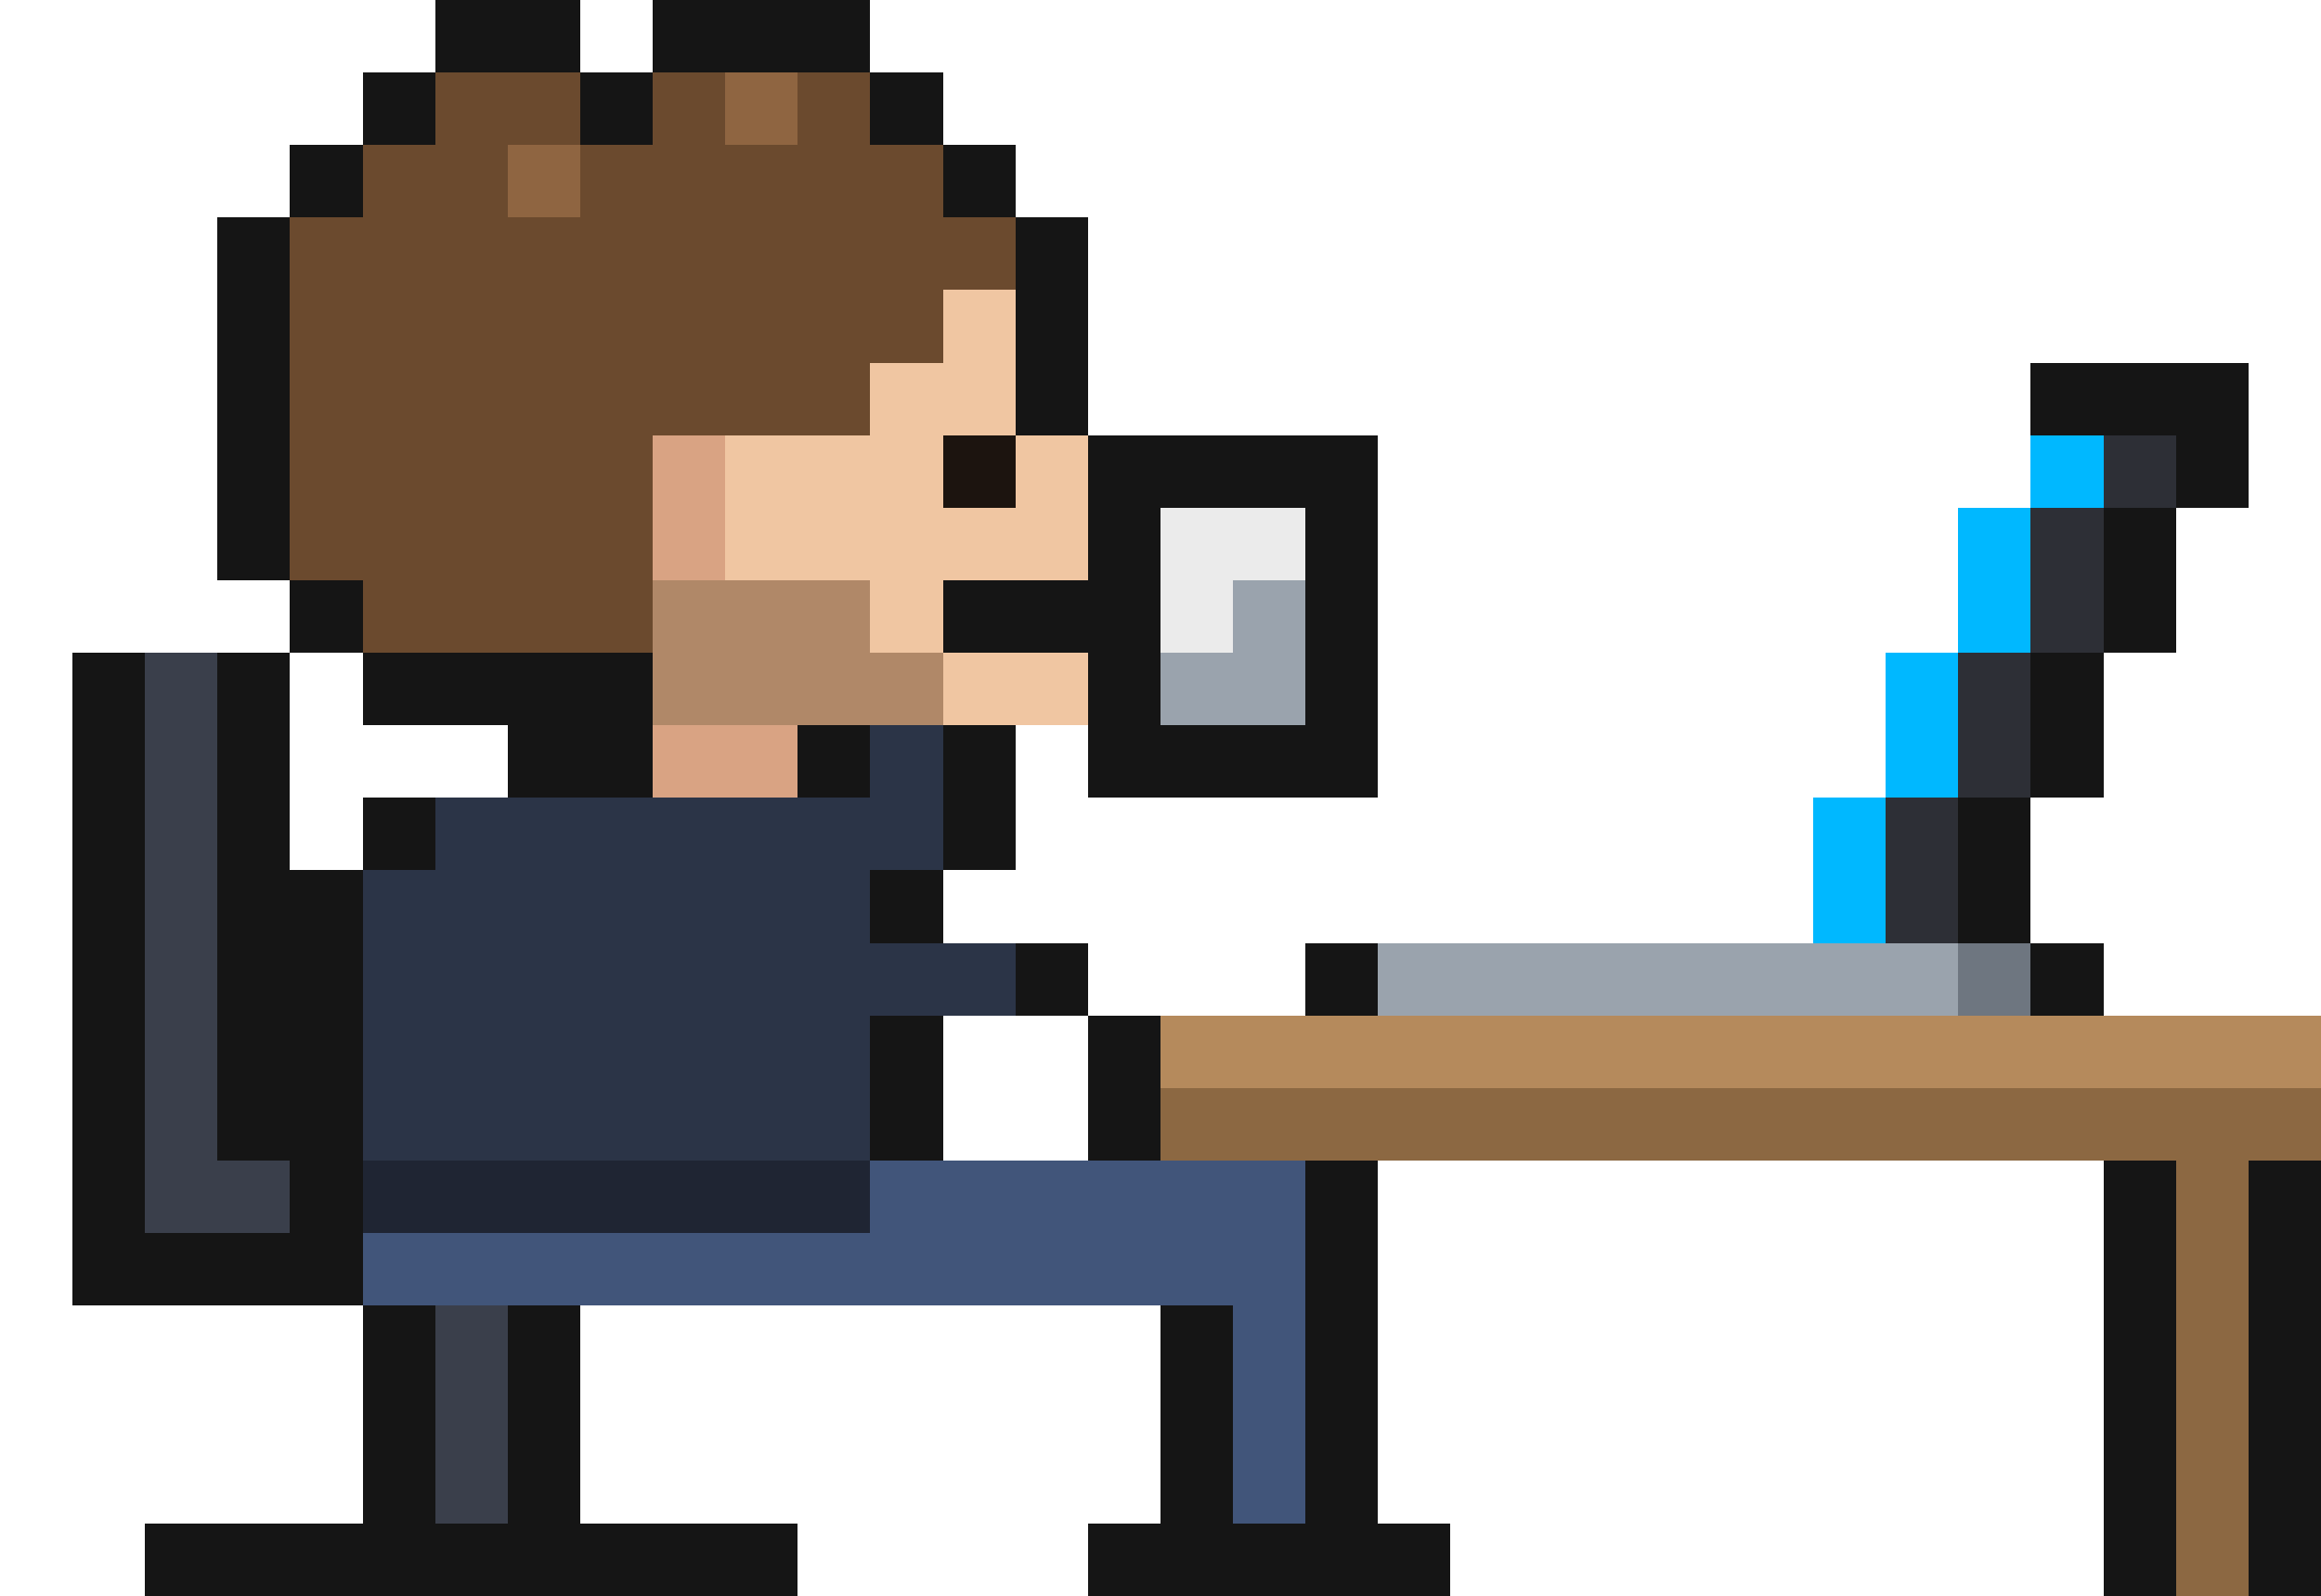
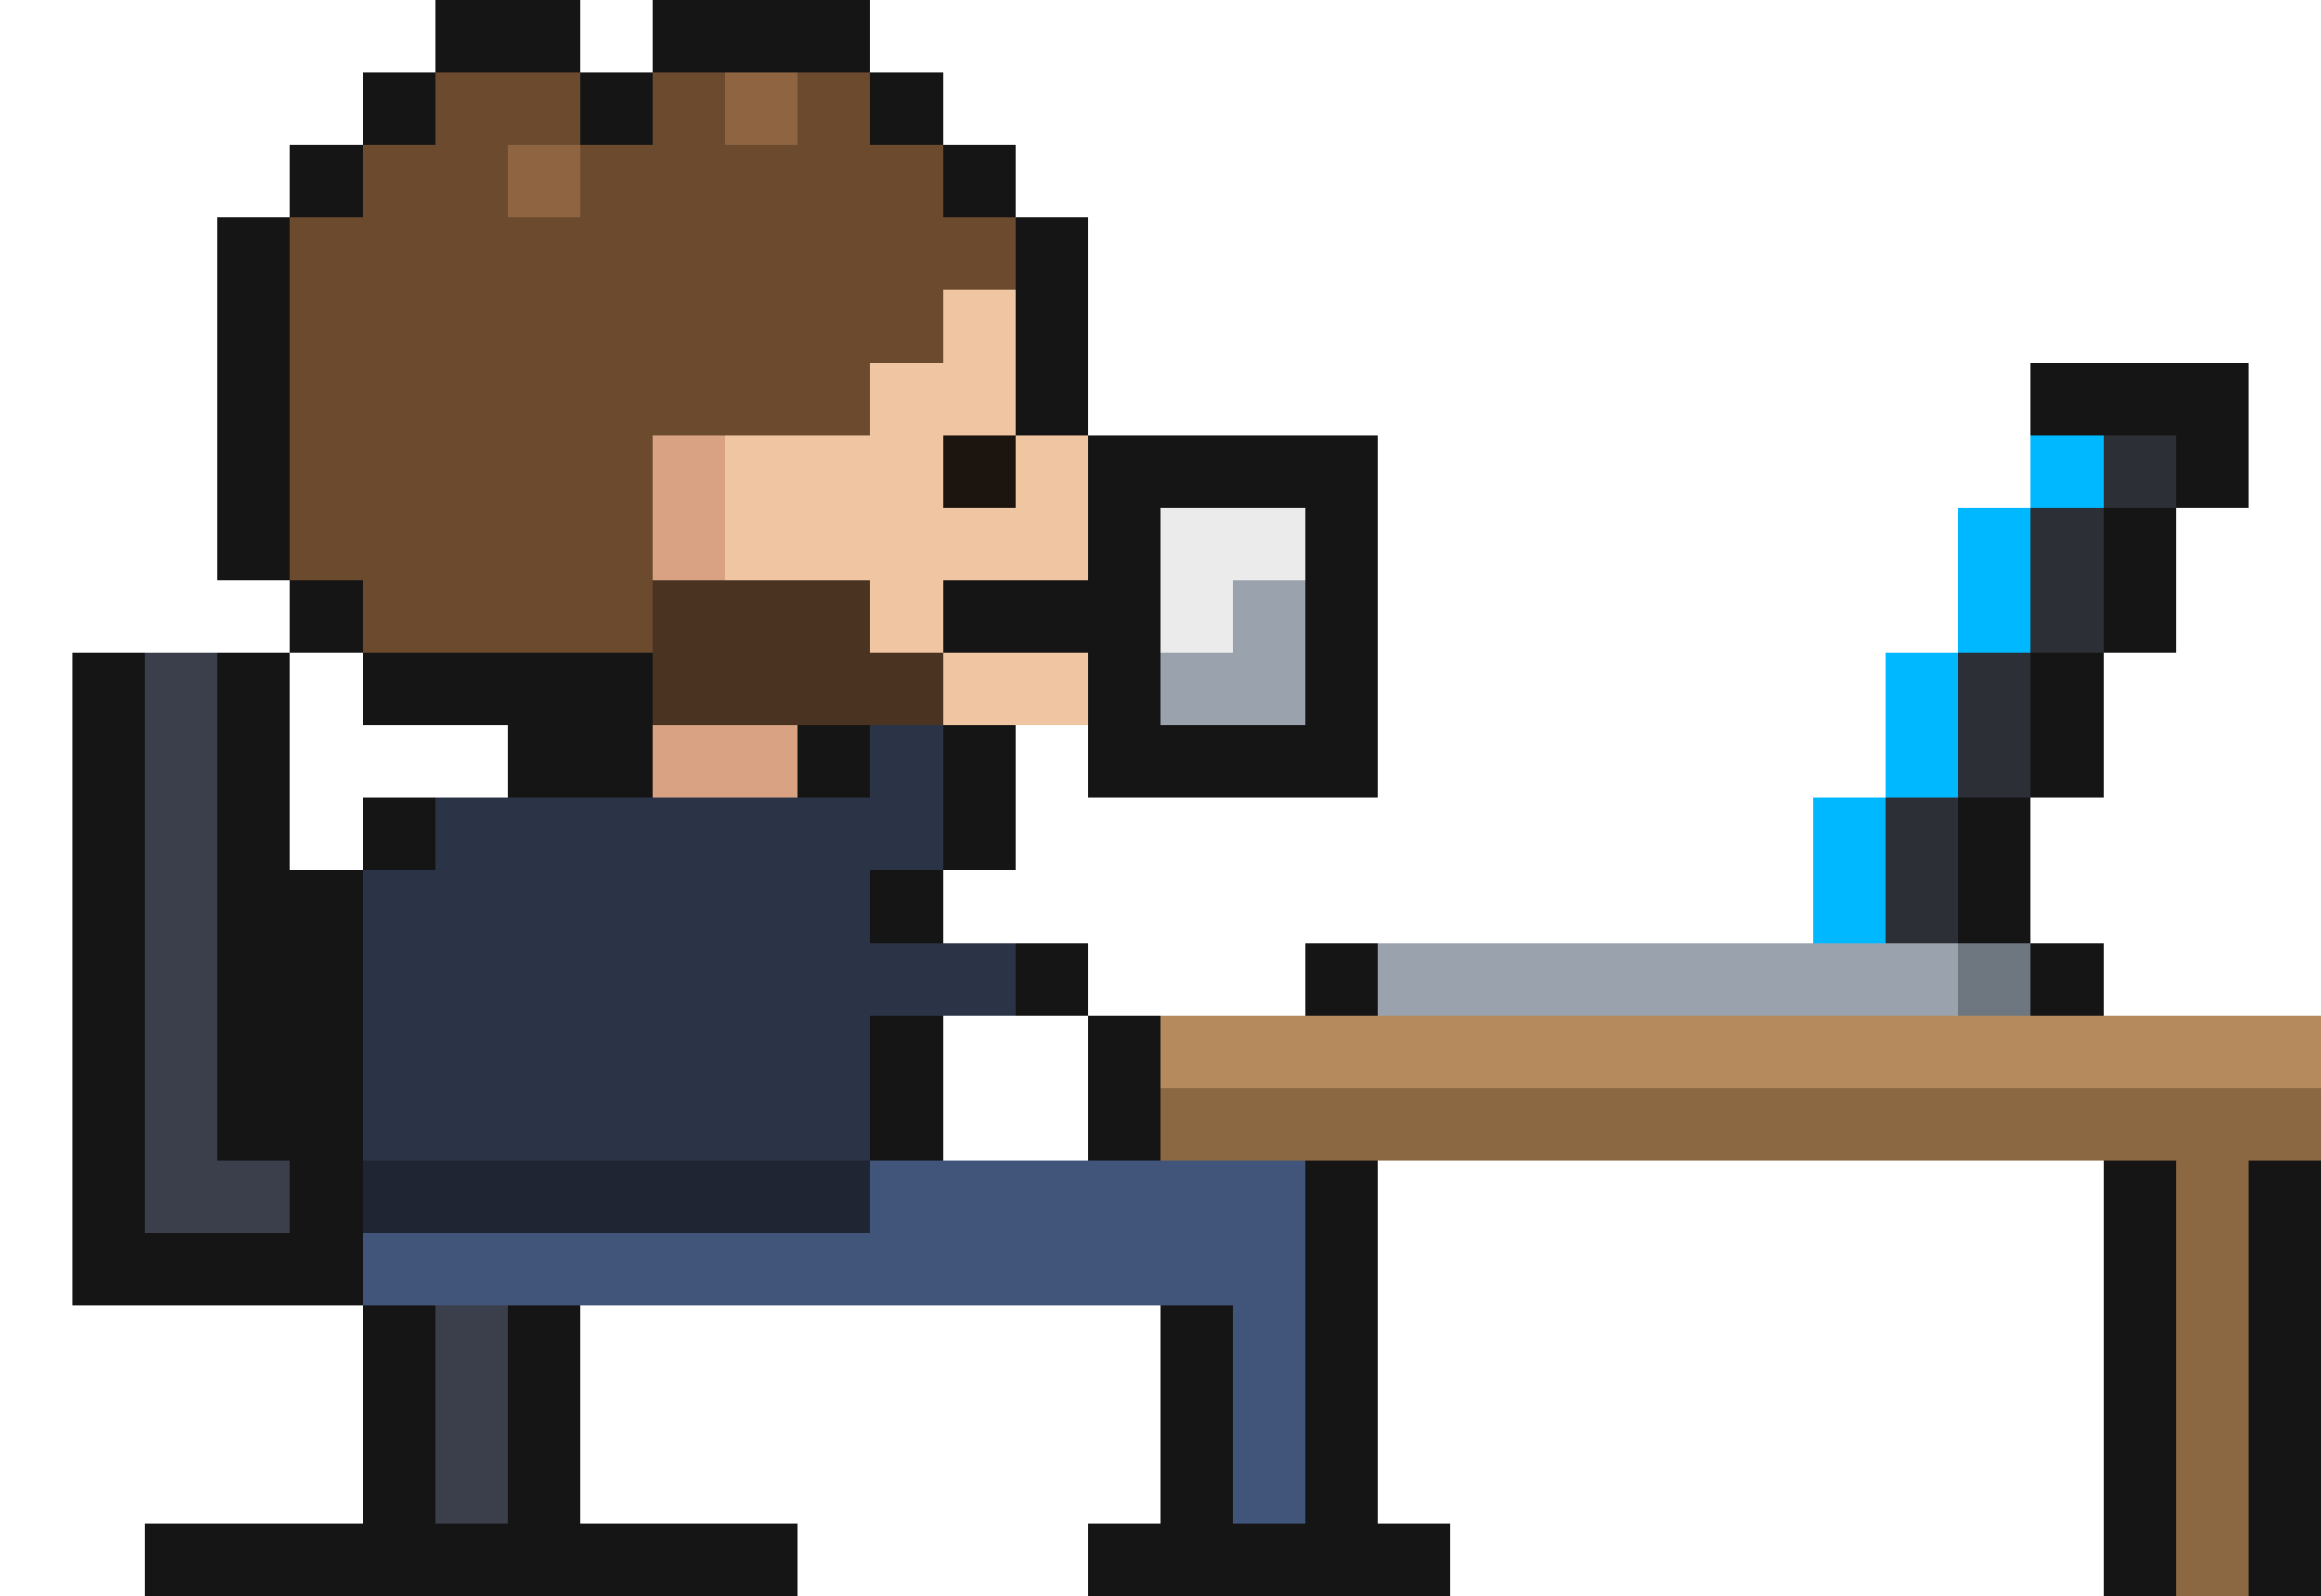
<svg xmlns="http://www.w3.org/2000/svg" viewBox="0 0 32 22" shape-rendering="crispEdges">
  <path d="M6 0h2v1h-2zM9 0h3v1h-3zM5 1h1v1h-1zM8 1h1v1h-1zM12 1h1v1h-1zM4 2h1v1h-1zM13 2h1v1h-1zM3 3h1v1h-1zM14 3h1v1h-1zM3 4h1v1h-1zM14 4h1v1h-1zM3 5h1v1h-1zM14 5h1v1h-1zM28 5h3v1h-3zM3 6h1v1h-1zM15 6h4v1h-4zM30 6h1v1h-1zM3 7h1v1h-1zM15 7h1v1h-1zM18 7h1v1h-1zM29 7h1v1h-1zM4 8h1v1h-1zM13 8h3v1h-3zM18 8h1v1h-1zM29 8h1v1h-1zM1 9h1v1h-1zM3 9h1v1h-1zM5 9h4v1h-4zM15 9h1v1h-1zM18 9h1v1h-1zM28 9h1v1h-1zM1 10h1v1h-1zM3 10h1v1h-1zM7 10h2v1h-2zM11 10h1v1h-1zM13 10h1v1h-1zM15 10h4v1h-4zM28 10h1v1h-1zM1 11h1v1h-1zM3 11h1v1h-1zM5 11h1v1h-1zM13 11h1v1h-1zM27 11h1v1h-1zM1 12h1v1h-1zM3 12h2v1h-2zM12 12h1v1h-1zM27 12h1v1h-1zM1 13h1v1h-1zM3 13h2v1h-2zM14 13h1v1h-1zM18 13h1v1h-1zM28 13h1v1h-1zM1 14h1v1h-1zM3 14h2v1h-2zM12 14h1v1h-1zM15 14h1v1h-1zM1 15h1v1h-1zM3 15h2v1h-2zM12 15h1v1h-1zM15 15h1v1h-1zM1 16h1v1h-1zM4 16h1v1h-1zM18 16h1v1h-1zM29 16h1v1h-1zM31 16h1v1h-1zM1 17h4v1h-4zM18 17h1v1h-1zM29 17h1v1h-1zM31 17h1v1h-1zM5 18h1v1h-1zM7 18h1v1h-1zM16 18h1v1h-1zM18 18h1v1h-1zM29 18h1v1h-1zM31 18h1v1h-1zM5 19h1v1h-1zM7 19h1v1h-1zM16 19h1v1h-1zM18 19h1v1h-1zM29 19h1v1h-1zM31 19h1v1h-1zM5 20h1v1h-1zM7 20h1v1h-1zM16 20h1v1h-1zM18 20h1v1h-1zM29 20h1v1h-1zM31 20h1v1h-1zM2 21h9v1h-9zM15 21h5v1h-5zM29 21h1v1h-1zM31 21h1v1h-1z" style="fill: rgb(21, 21, 21);" />
  <path d="M6 1h2v1h-2zM9 1h1v1h-1zM11 1h1v1h-1zM5 2h2v1h-2zM8 2h5v1h-5zM4 3h10v1h-10zM4 4h9v1h-9zM4 5h8v1h-8zM4 6h5v1h-5zM4 7h5v1h-5zM5 8h4v1h-4z" style="fill: rgb(107, 74, 46);" />
  <path d="M10 1h1v1h-1zM7 2h1v1h-1z" style="fill: rgb(143, 101, 65);" />
  <path d="M13 4h1v1h-1zM12 5h2v1h-2zM10 6h3v1h-3zM14 6h1v1h-1zM10 7h5v1h-5zM12 8h1v1h-1zM13 9h2v1h-2z" style="fill: rgb(240, 198, 162);" />
  <path d="M9 6h1v1h-1zM9 7h1v1h-1zM9 10h2v1h-2z" style="fill: rgb(217, 163, 131);" />
  <path d="M13 6h1v1h-1z" style="fill: rgb(28, 20, 15);" />
  <path d="M28 6h1v1h-1zM27 7h1v1h-1zM27 8h1v1h-1zM26 9h1v1h-1zM26 10h1v1h-1zM25 11h1v1h-1zM25 12h1v1h-1z" style="fill: rgb(0, 184, 255);" />
  <path d="M29 6h1v1h-1zM28 7h1v1h-1zM28 8h1v1h-1zM27 9h1v1h-1zM27 10h1v1h-1zM26 11h1v1h-1zM26 12h1v1h-1z" style="fill: rgb(45, 47, 54);" />
  <path d="M16 7h2v1h-2zM16 8h1v1h-1z" style="fill: rgb(235, 235, 235);" />
-   <path d="M9 8h3v1h-3zM9 9h4v1h-4z" style="fill: rgb(176, 136, 104);" />
+   <path d="M9 8h3v1h-3zM9 9h4v1h-4z" style="fill: rgb(74, 51, 33);" />
  <path d="M17 8h1v1h-1zM16 9h2v1h-2zM19 13h8v1h-8z" style="fill: rgb(154, 163, 173);" />
  <path d="M2 9h1v1h-1zM2 10h1v1h-1zM2 11h1v1h-1zM2 12h1v1h-1zM2 13h1v1h-1zM2 14h1v1h-1zM2 15h1v1h-1zM2 16h2v1h-2zM6 18h1v1h-1zM6 19h1v1h-1zM6 20h1v1h-1z" style="fill: rgb(58, 63, 75);" />
  <path d="M12 10h1v1h-1zM6 11h7v1h-7zM5 12h7v1h-7zM5 13h9v1h-9zM5 14h7v1h-7zM5 15h7v1h-7z" style="fill: rgb(43, 52, 71);" />
  <path d="M27 13h1v1h-1z" style="fill: rgb(110, 118, 128);" />
  <path d="M16 14h16v1h-16z" style="fill: rgb(181, 138, 92);" />
  <path d="M16 15h16v1h-16zM30 16h1v1h-1zM30 17h1v1h-1zM30 18h1v1h-1zM30 19h1v1h-1zM30 20h1v1h-1zM30 21h1v1h-1z" style="fill: rgb(140, 104, 66);" />
  <path d="M5 16h7v1h-7z" style="fill: rgb(31, 37, 51);" />
  <path d="M12 16h6v1h-6zM5 17h13v1h-13zM17 18h1v1h-1zM17 19h1v1h-1zM17 20h1v1h-1z" style="fill: rgb(65, 85, 122);" />
</svg>
